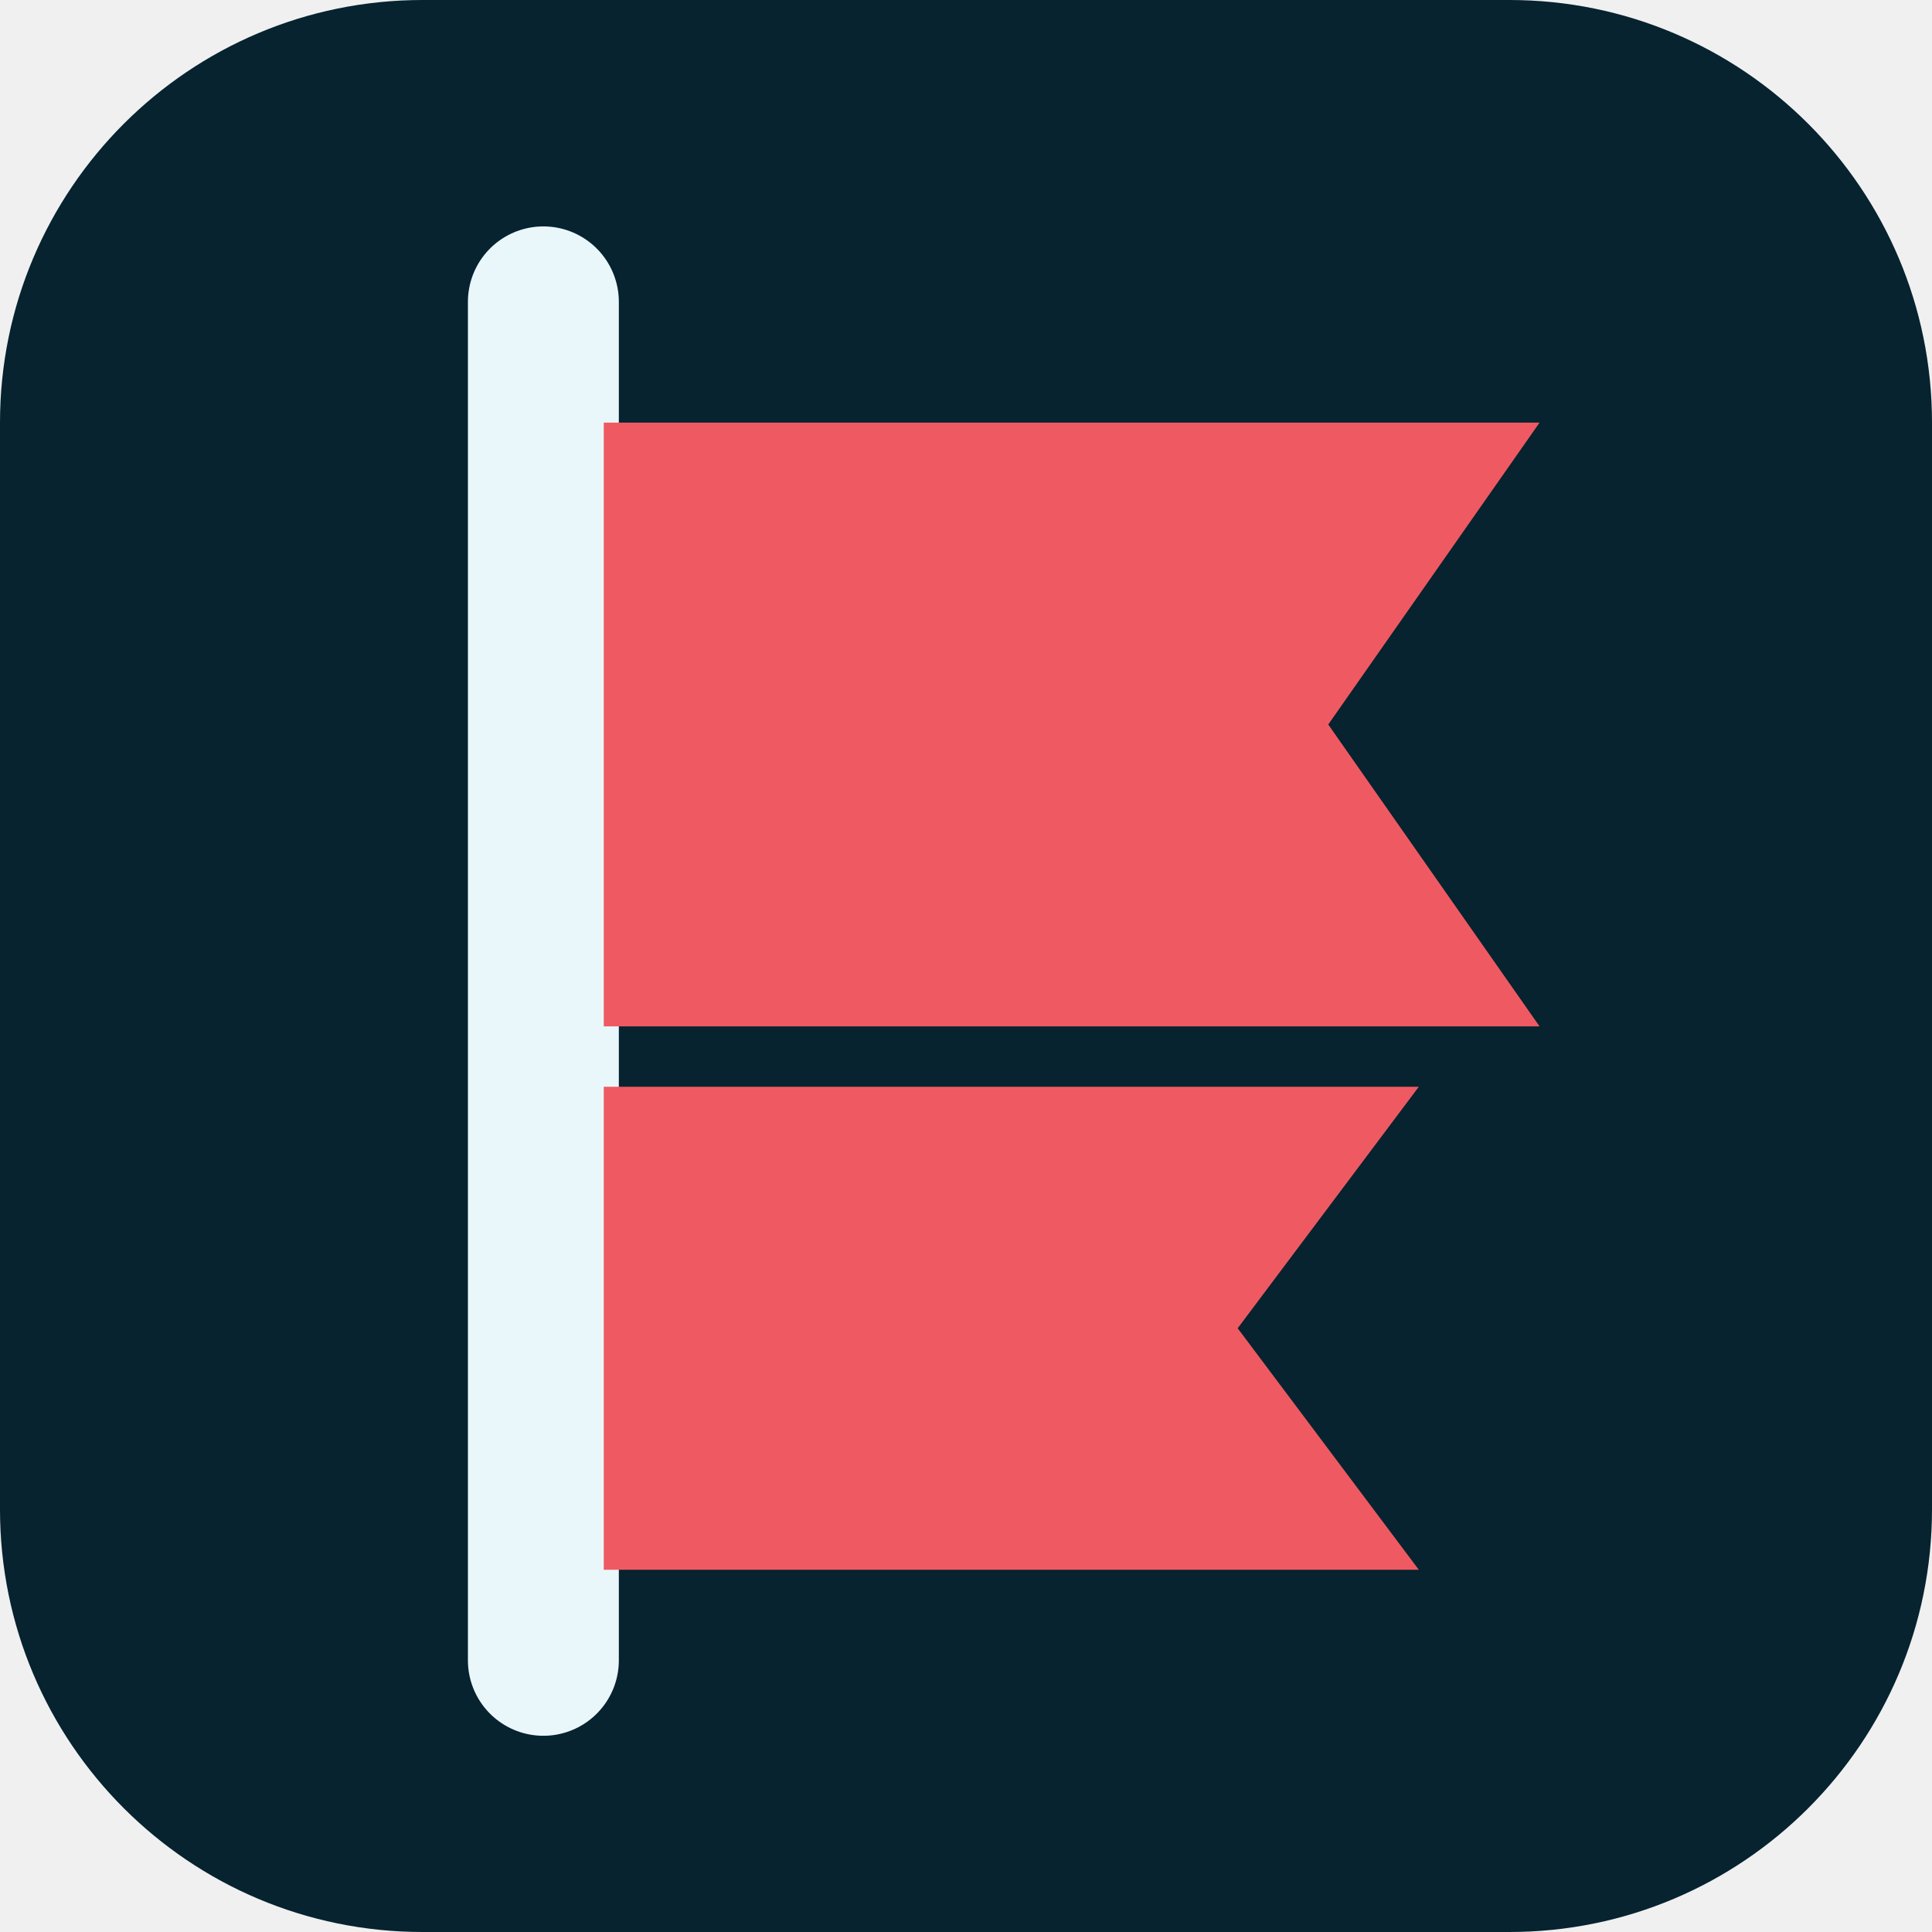
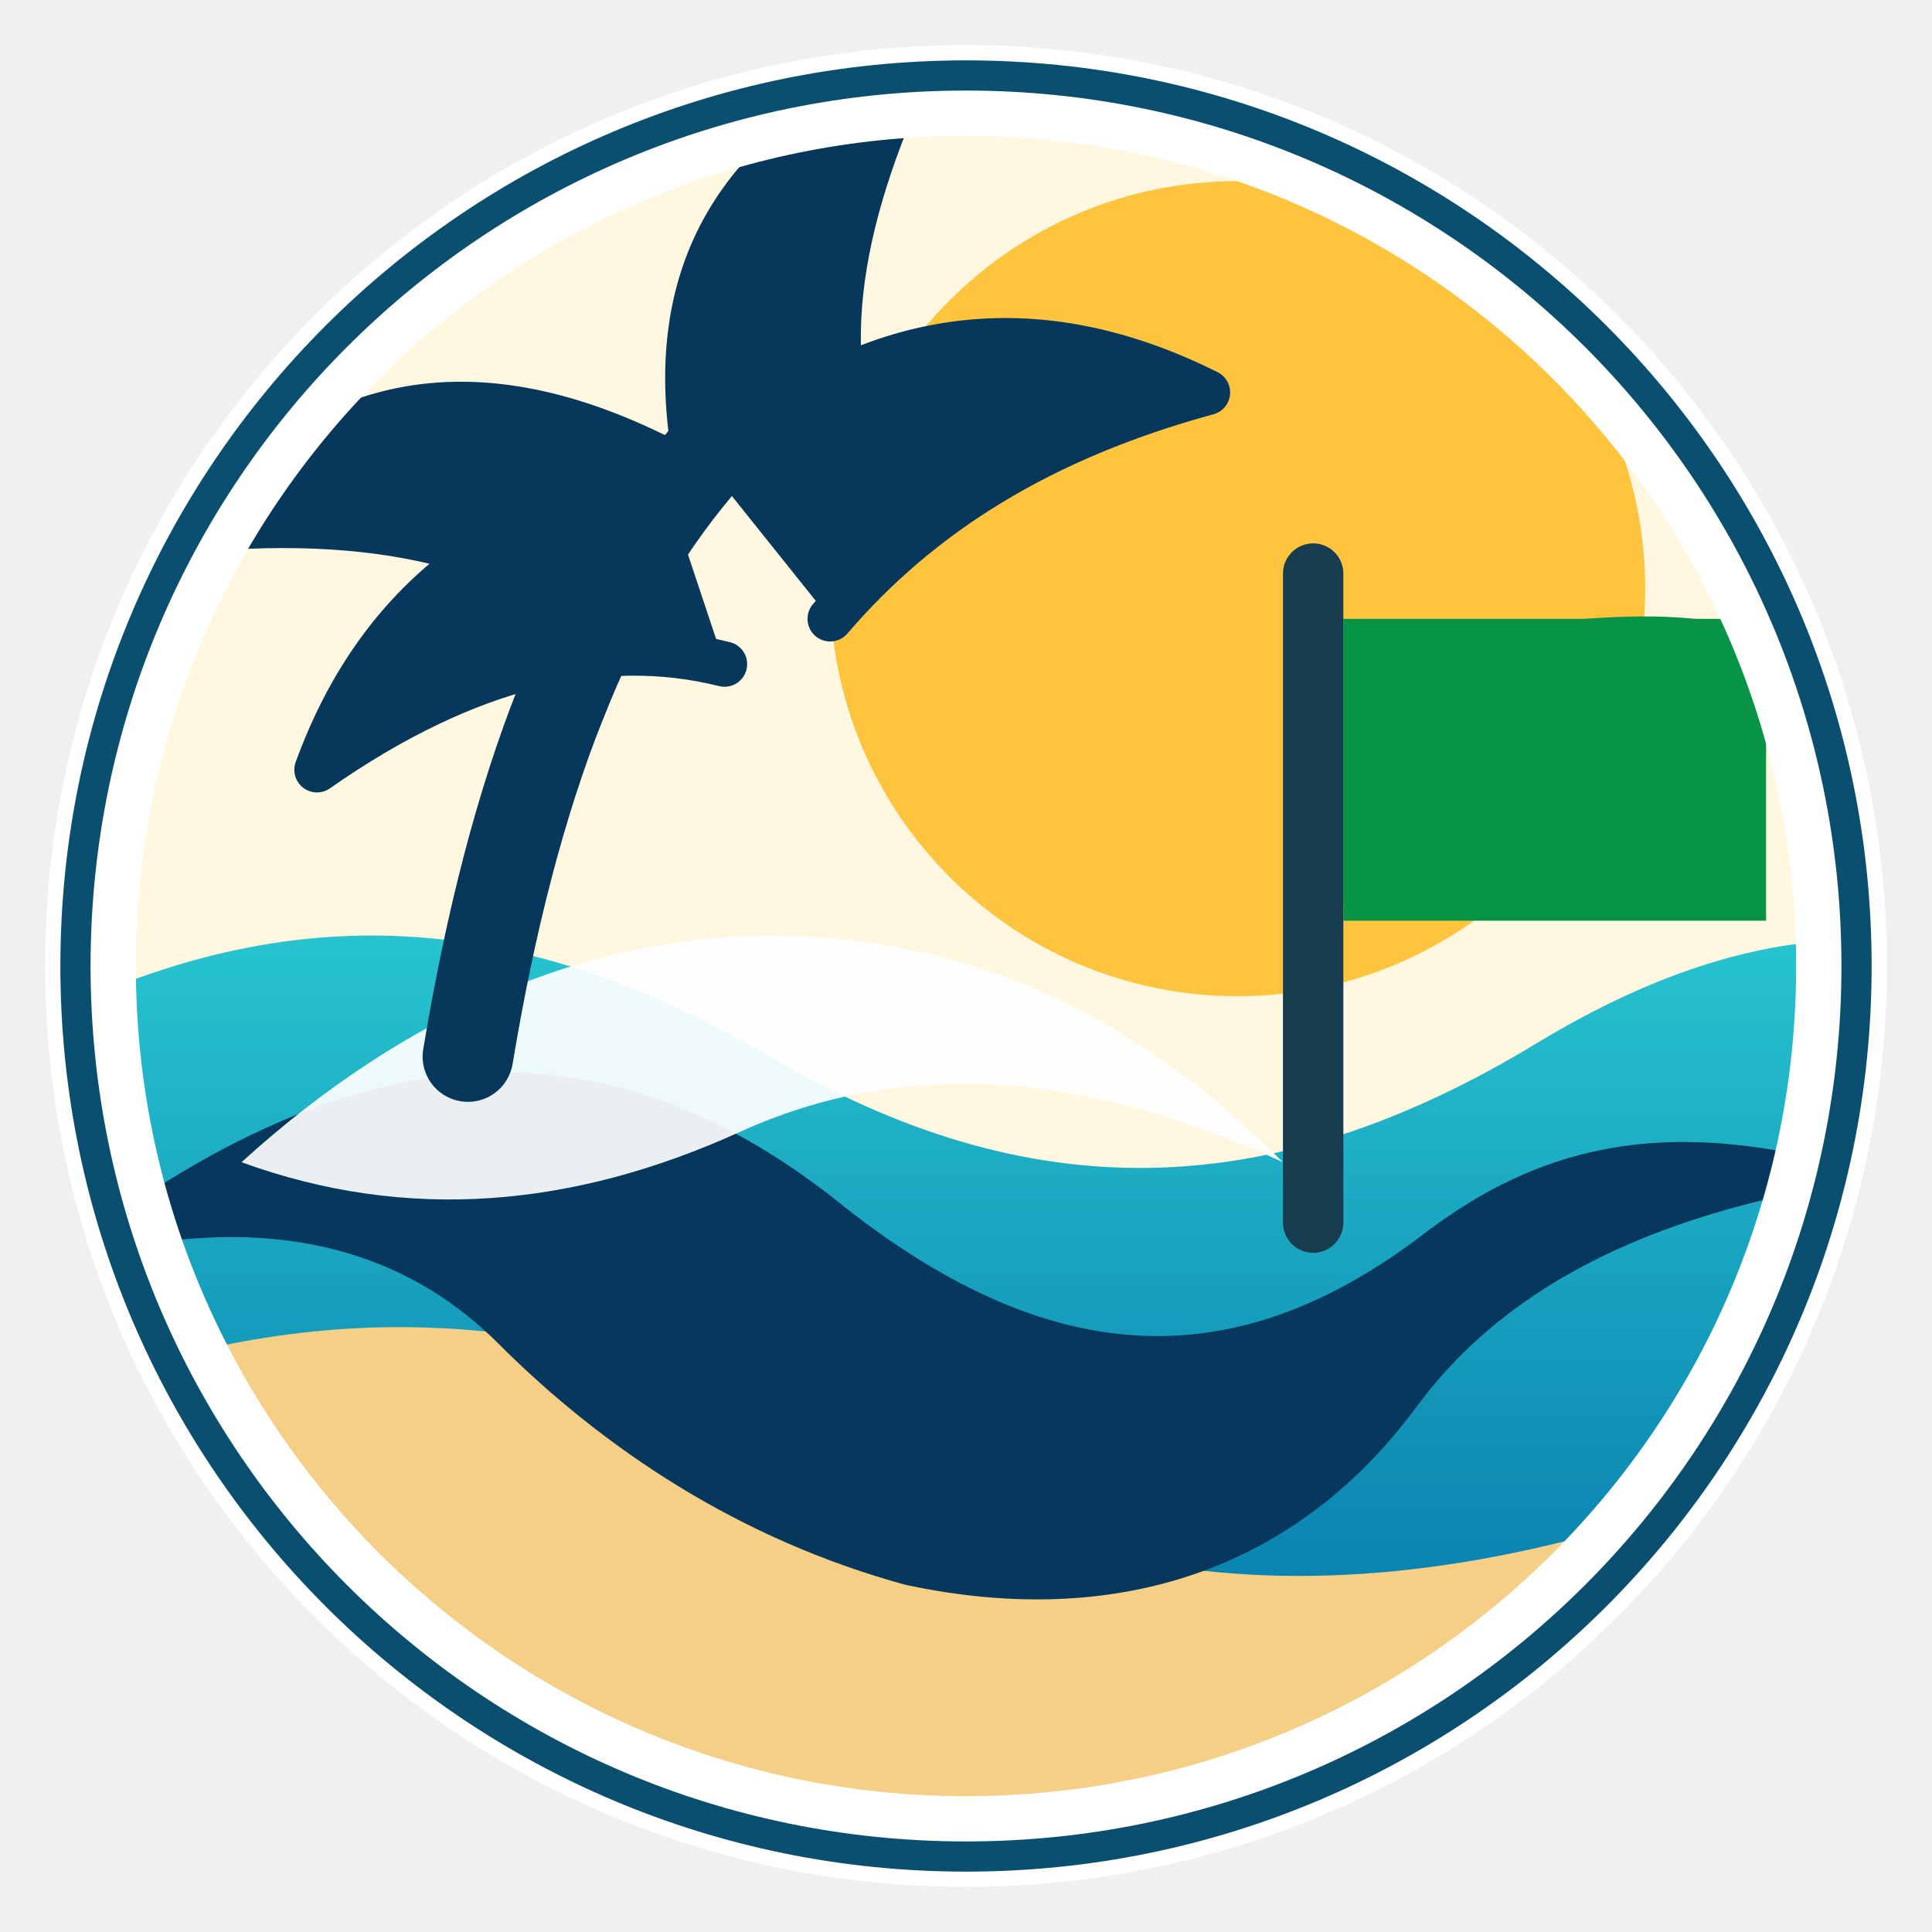
- <svg xmlns="http://www.w3.org/2000/svg" viewBox="0 0 64 64">
-   <rect width="64" height="64" rx="14" fill="#06232f" />
-   <path d="M18 10v45" stroke="#e9f7fb" stroke-width="5" stroke-linecap="round" />
-   <path d="M20 14h31l-7 10 7 10H20z" fill="#ef5a62" />
-   <path d="M20 36h27l-6 8 6 8H20z" fill="#ef5a62" />
+ <svg xmlns="http://www.w3.org/2000/svg" viewBox="0 0 128 128" role="img" aria-labelledby="title desc">
+   <defs>
+     <clipPath id="c">
+       <circle cx="64" cy="64" r="58" />
+     </clipPath>
+     <linearGradient id="sea" x1="0" y1="0" x2="0" y2="1">
+       <stop stop-color="#27c4cf" />
+       <stop offset="1" stop-color="#087eae" />
+     </linearGradient>
+   </defs>
+   <circle cx="64" cy="64" r="61" fill="#fff" />
+   <g clip-path="url(#c)">
+     <rect width="128" height="128" fill="#fff7df" />
+     <circle cx="82" cy="39" r="27" fill="#ffc43d" />
+     <path d="M0 69c18-10 34-9 51 1 17 10 33 10 51-1 10-6 19-8 28-6v45H0z" fill="url(#sea)" />
+     <path d="M0 94c20-9 39-8 58 3 18 10 39 11 70-4v35H0z" fill="#f5cf86" />
+     <path d="M3 84c20-16 37-17 53-4 14 11 26 11 38 2 9-7 18-8 31-4-15 2-25 7-31 15-8 11-20 15-34 12-11-3-20-9-27-16-7-7-17-9-30-5z" fill="#06385d" />
+     <path d="M16 77c11-10 23-15 35-15 13 0 24 5 34 15-13-6-25-7-36-2-11 5-22 6-33 2z" fill="#fff" opacity=".92" />
+     <path d="M31 70c3-18 8-31 16-40" stroke="#07385c" stroke-width="6" stroke-linecap="round" />
+     <path d="M45 31c-13-7-23-5-31 4 13-1 22 2 28 8M46 30c-2-12 3-20 14-25-5 11-6 20-2 28M47 31c10-9 21-11 33-5-11 3-19 8-25 15M44 32c-11 2-19 8-23 19 10-7 19-9 27-7" fill="#07385c" stroke="#07385c" stroke-width="3" stroke-linecap="round" stroke-linejoin="round" />
+     <path d="M87 38v43" stroke="#173b4f" stroke-width="4" stroke-linecap="round" />
+     <path d="M89 41h28v20H89z" fill="#079447" />
+     <path d="M89 41c10 2 19-2 28 1v19c-9-3-18 1-28-1z" fill="#079447" />
+   </g>
+   <circle cx="64" cy="64" r="58" fill="none" stroke="#fff" stroke-width="6" />
+   <circle cx="64" cy="64" r="59" fill="none" stroke="#0a4f70" stroke-width="2" />
</svg>
